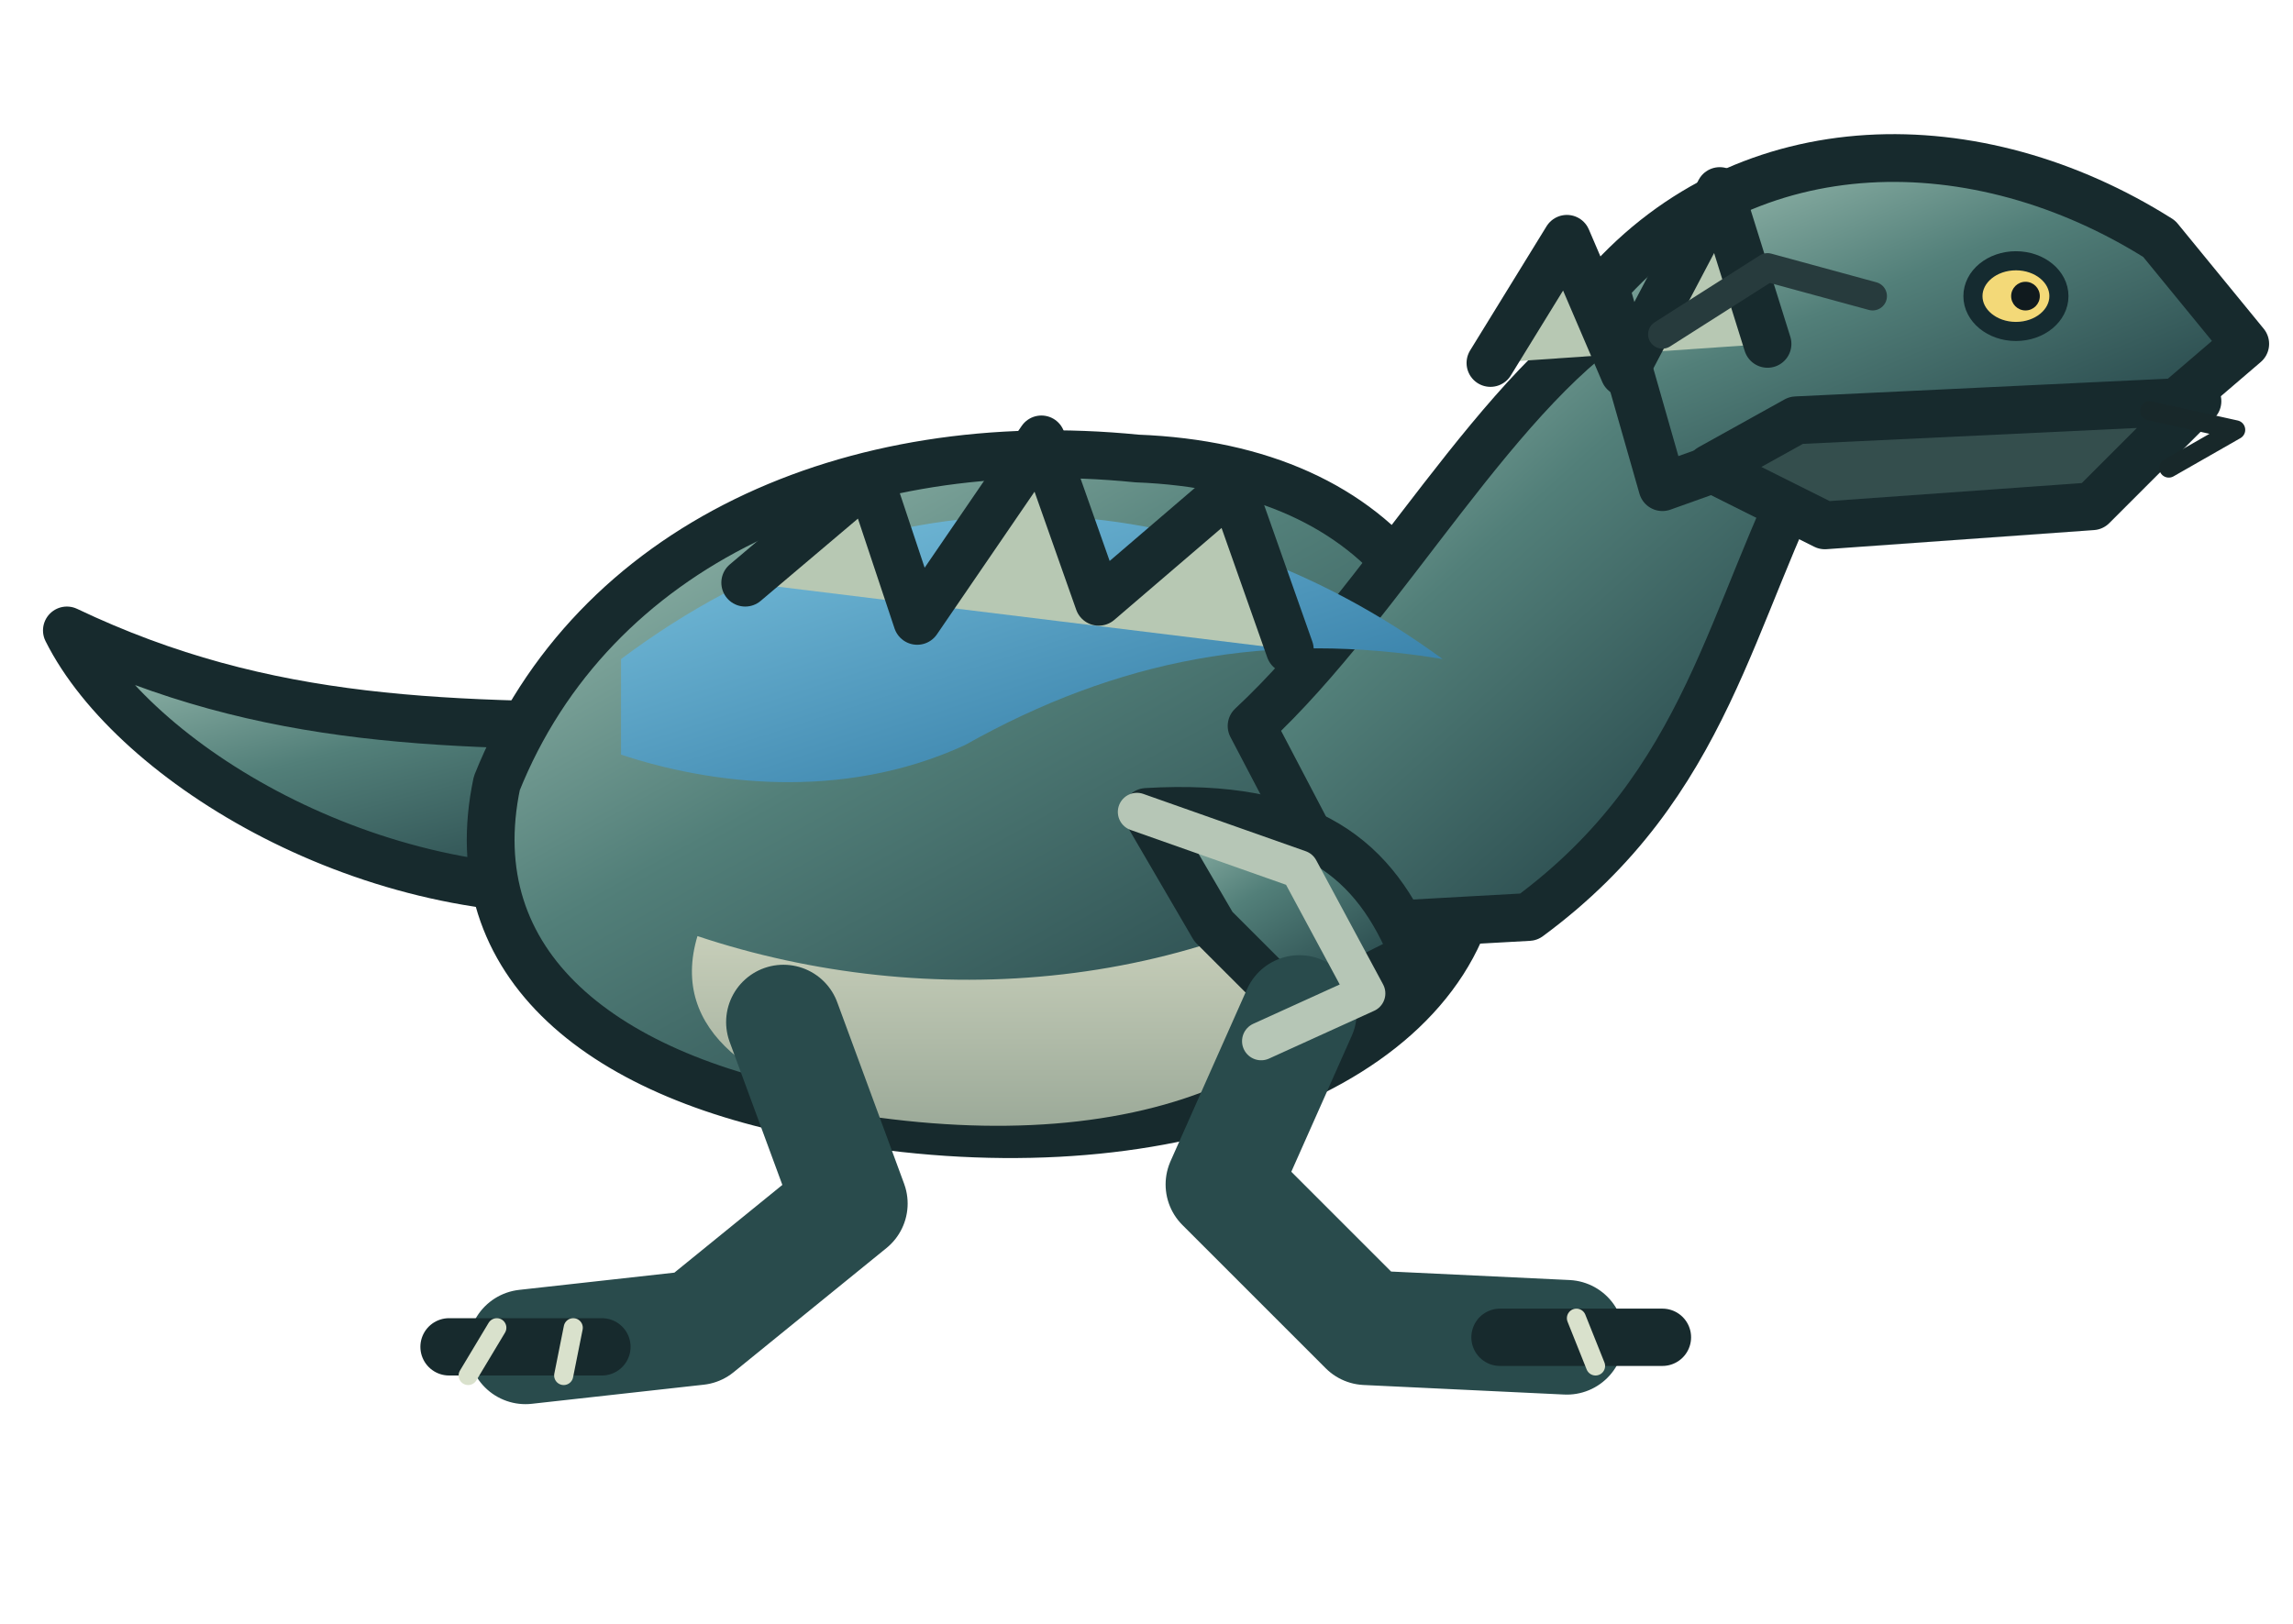
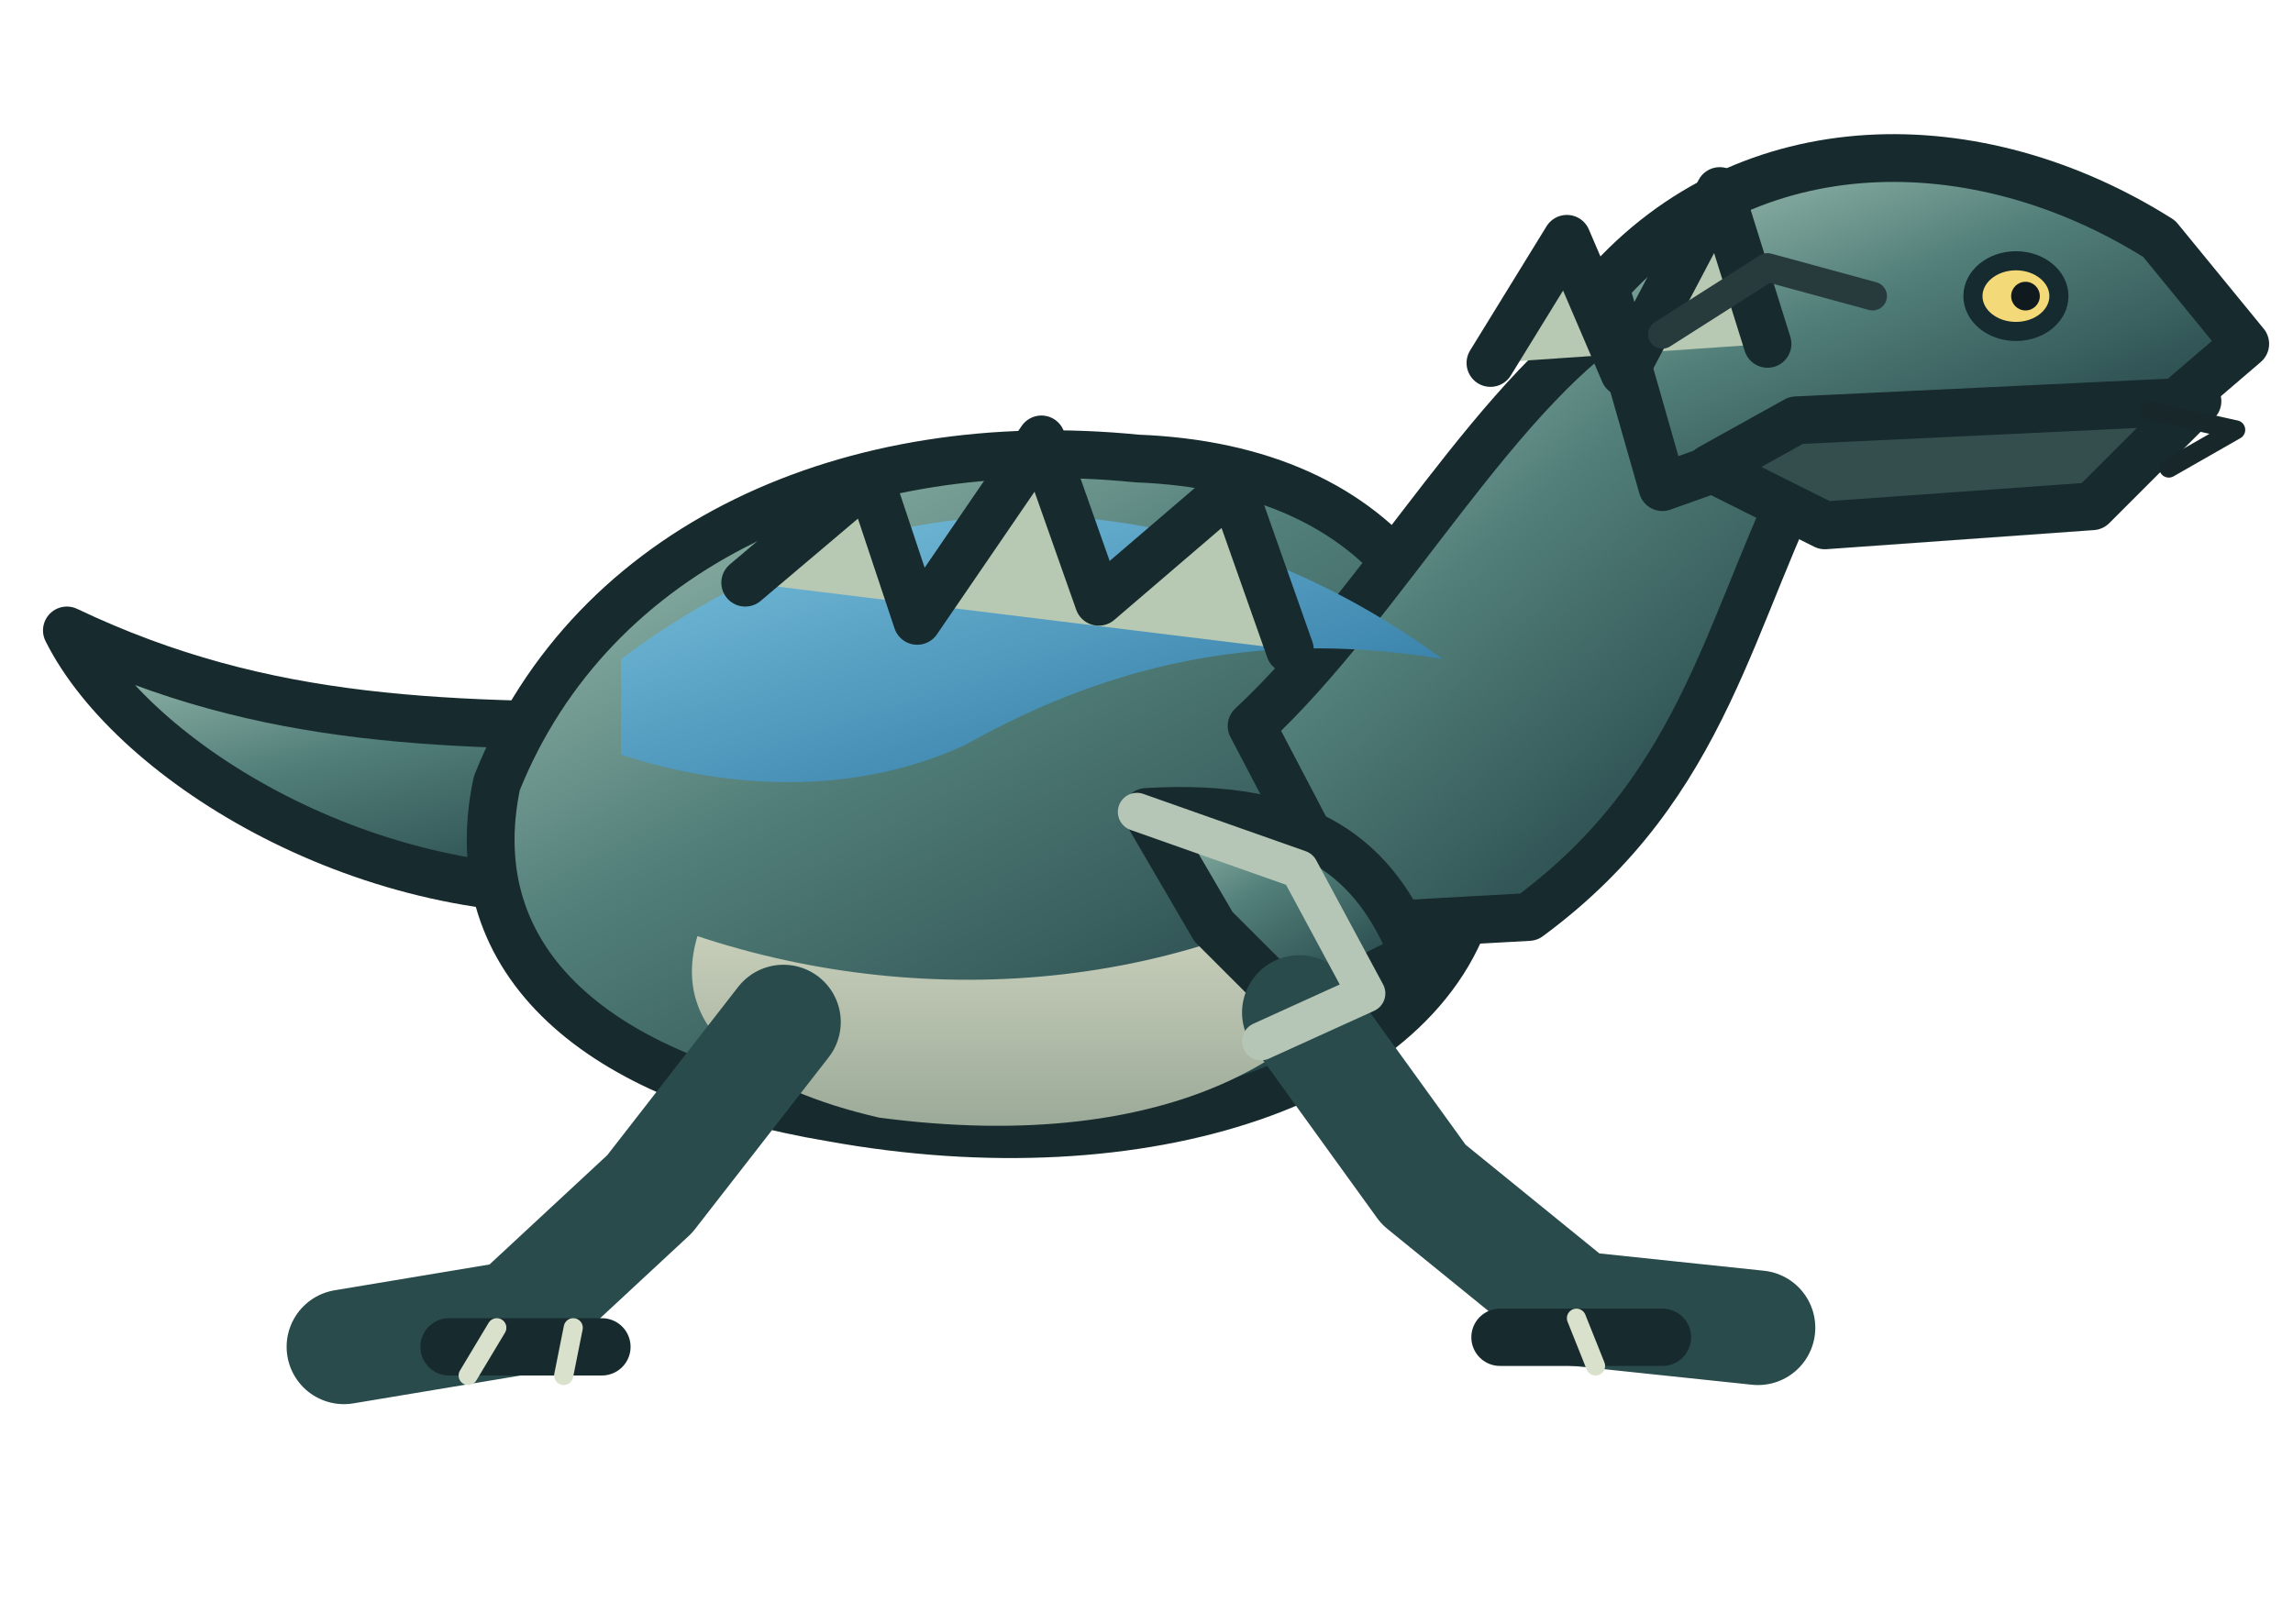
<svg xmlns="http://www.w3.org/2000/svg" viewBox="0 0 240 170">
  <defs>
    <linearGradient id="b" x1="0" y1="0" x2="0.8" y2="1">
      <stop stop-color="#a6c6b9" />
      <stop offset=".45" stop-color="#527f79" />
      <stop offset="1" stop-color="#203e43" />
    </linearGradient>
    <linearGradient id="s" x1="0" y1="0" x2="1" y2="1">
      <stop stop-color="#7bc2de" />
      <stop offset="1" stop-color="#28719d" />
    </linearGradient>
    <linearGradient id="u" x1="0" y1="0" x2="0" y2="1">
      <stop stop-color="#dce0c9" />
      <stop offset="1" stop-color="#9caa99" />
    </linearGradient>
  </defs>
  <g stroke="#172a2d" stroke-width="5" stroke-linecap="round" stroke-linejoin="round">
    <path d="M64 93 C39 95 14 80 7 66 C28 76 47 76 72 76 L91 88Z" fill="url(#b)" />
    <path d="M52 82 C62 57 89 45 119 48 C145 49 158 66 154 94 C149 113 120 123 87 117 C63 113 48 101 52 82Z" fill="url(#b)" />
    <path d="M73 98 C97 106 126 104 148 88 C144 111 122 121 92 117 C79 114 70 108 73 98Z" fill="url(#u)" stroke="none" />
    <path d="M131 76 C145 63 157 40 171 32 C184 25 194 34 190 47 C181 64 179 82 160 96 L142 97Z" fill="url(#b)" />
    <path d="M168 30 C183 13 207 13 226 25 L235 36 L221 48 L188 46 L174 51Z" fill="url(#b)" />
    <path d="M188 44 L230 42 L219 53 L191 55 L179 49Z" fill="#344e4d" />
    <path d="M65 69 C93 48 125 50 151 69 C133 66 117 69 101 78 C88 84 74 82 65 79Z" fill="url(#s)" stroke="none" />
    <path d="M78 61 L91 50 L96 65 L109 46 L115 63 L129 51 L135 68" fill="#b7c8b3" />
    <path d="M156 38 L164 25 L170 39 L180 20 L185 36" fill="#b7c8b3" />
    <path d="M174 35 L185 28 L196 31" fill="none" stroke="#273b3d" stroke-width="3" />
    <ellipse cx="211" cy="31" rx="4.5" ry="3.7" fill="#f3d978" stroke="#152b30" stroke-width="2" />
    <circle cx="212" cy="31" r="1.5" fill="#101a1e" stroke="none" />
    <path d="M225 43 L234 45 L227 49" fill="none" stroke="#18282a" stroke-width="2" />
    <path d="M120 85 C137 84 144 90 148 100 L136 106 L127 97Z" fill="url(#b)" />
    <path d="" fill="none" stroke="#294b4c" stroke-width="12" />
-     <path d="M82 107 L89 126 L73 139 L55 141 M136 106 L128 124 L143 139 L164 140" fill="none" stroke="#294b4c" stroke-width="12" />
+     <path d="M82 107 L68 125 L54 138 L36 141 M136 106 L149 124 L165 137 L184 139" fill="none" stroke="#294b4c" stroke-width="12" />
    <path d="M47 141 L63 141 M157 140 L174 140" fill="none" stroke="#172a2d" stroke-width="6" />
    <path d="M52 139 l-3 5 M60 139 l-1 5 M165 138 l2 5" fill="none" stroke="#d9e1cc" stroke-width="2" />
    <path d="M119 85 L136 91 L143 104 L132 109" fill="none" stroke="#b6c6b6" stroke-width="4" />
  </g>
</svg>
